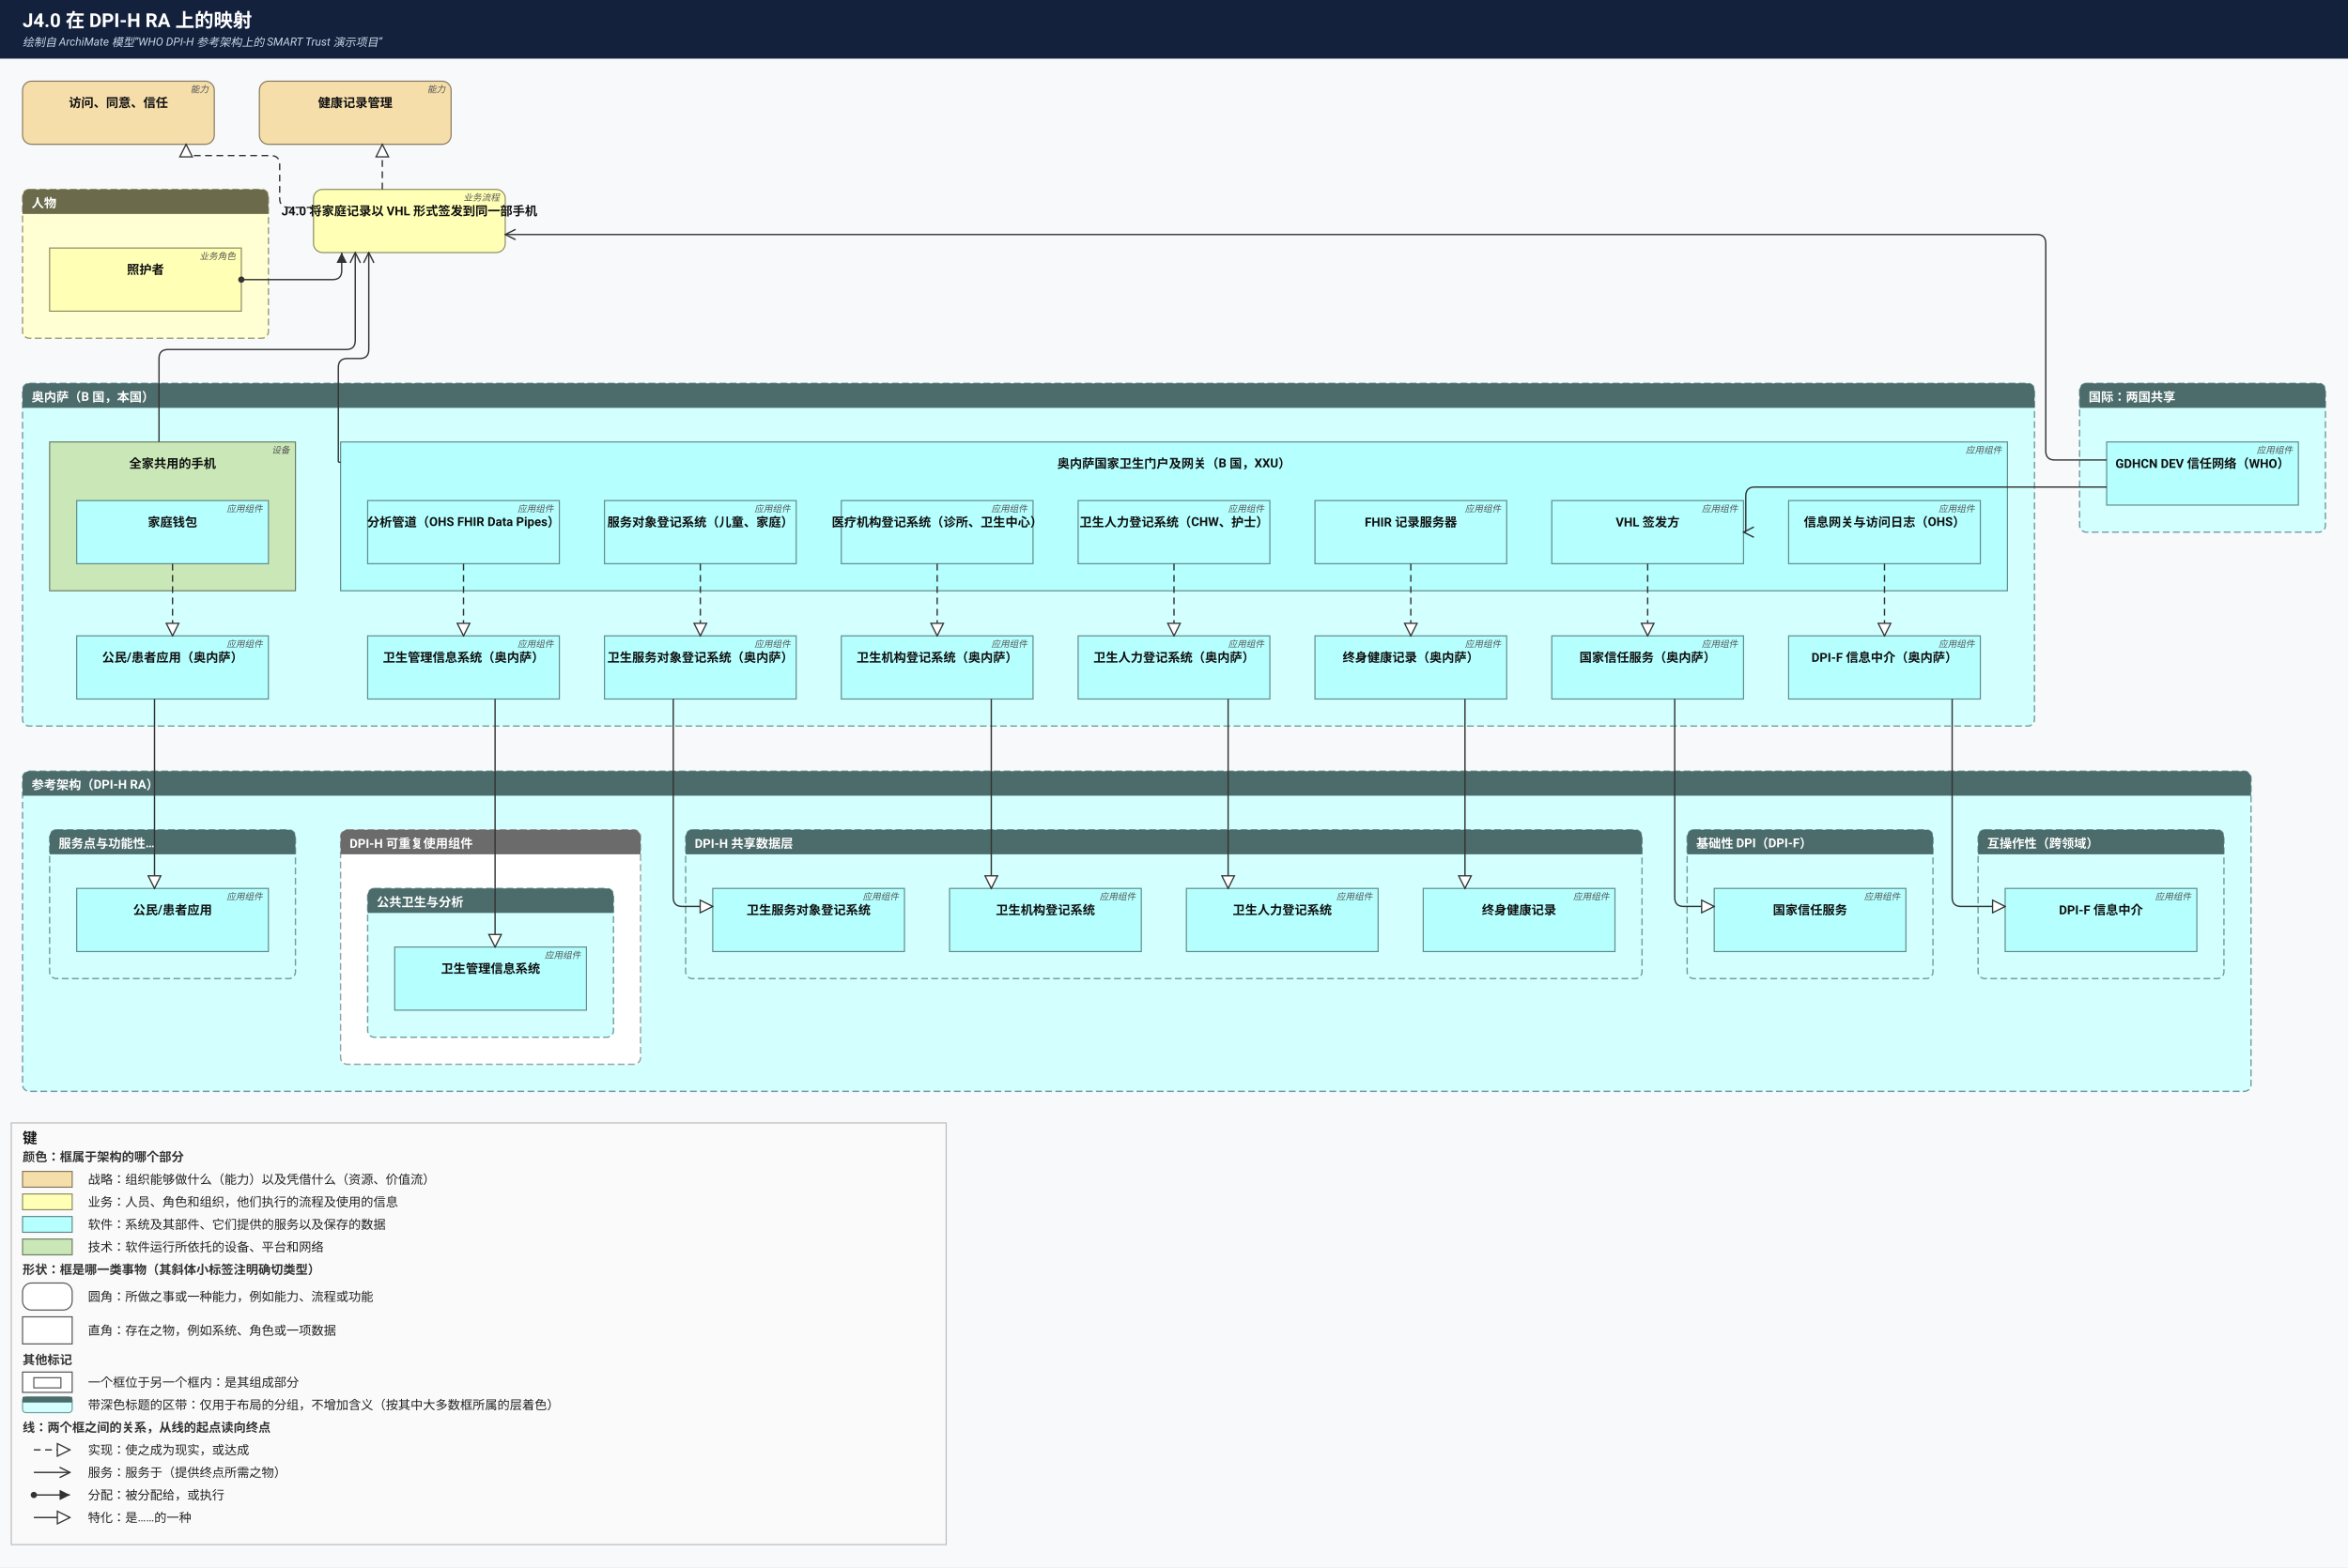
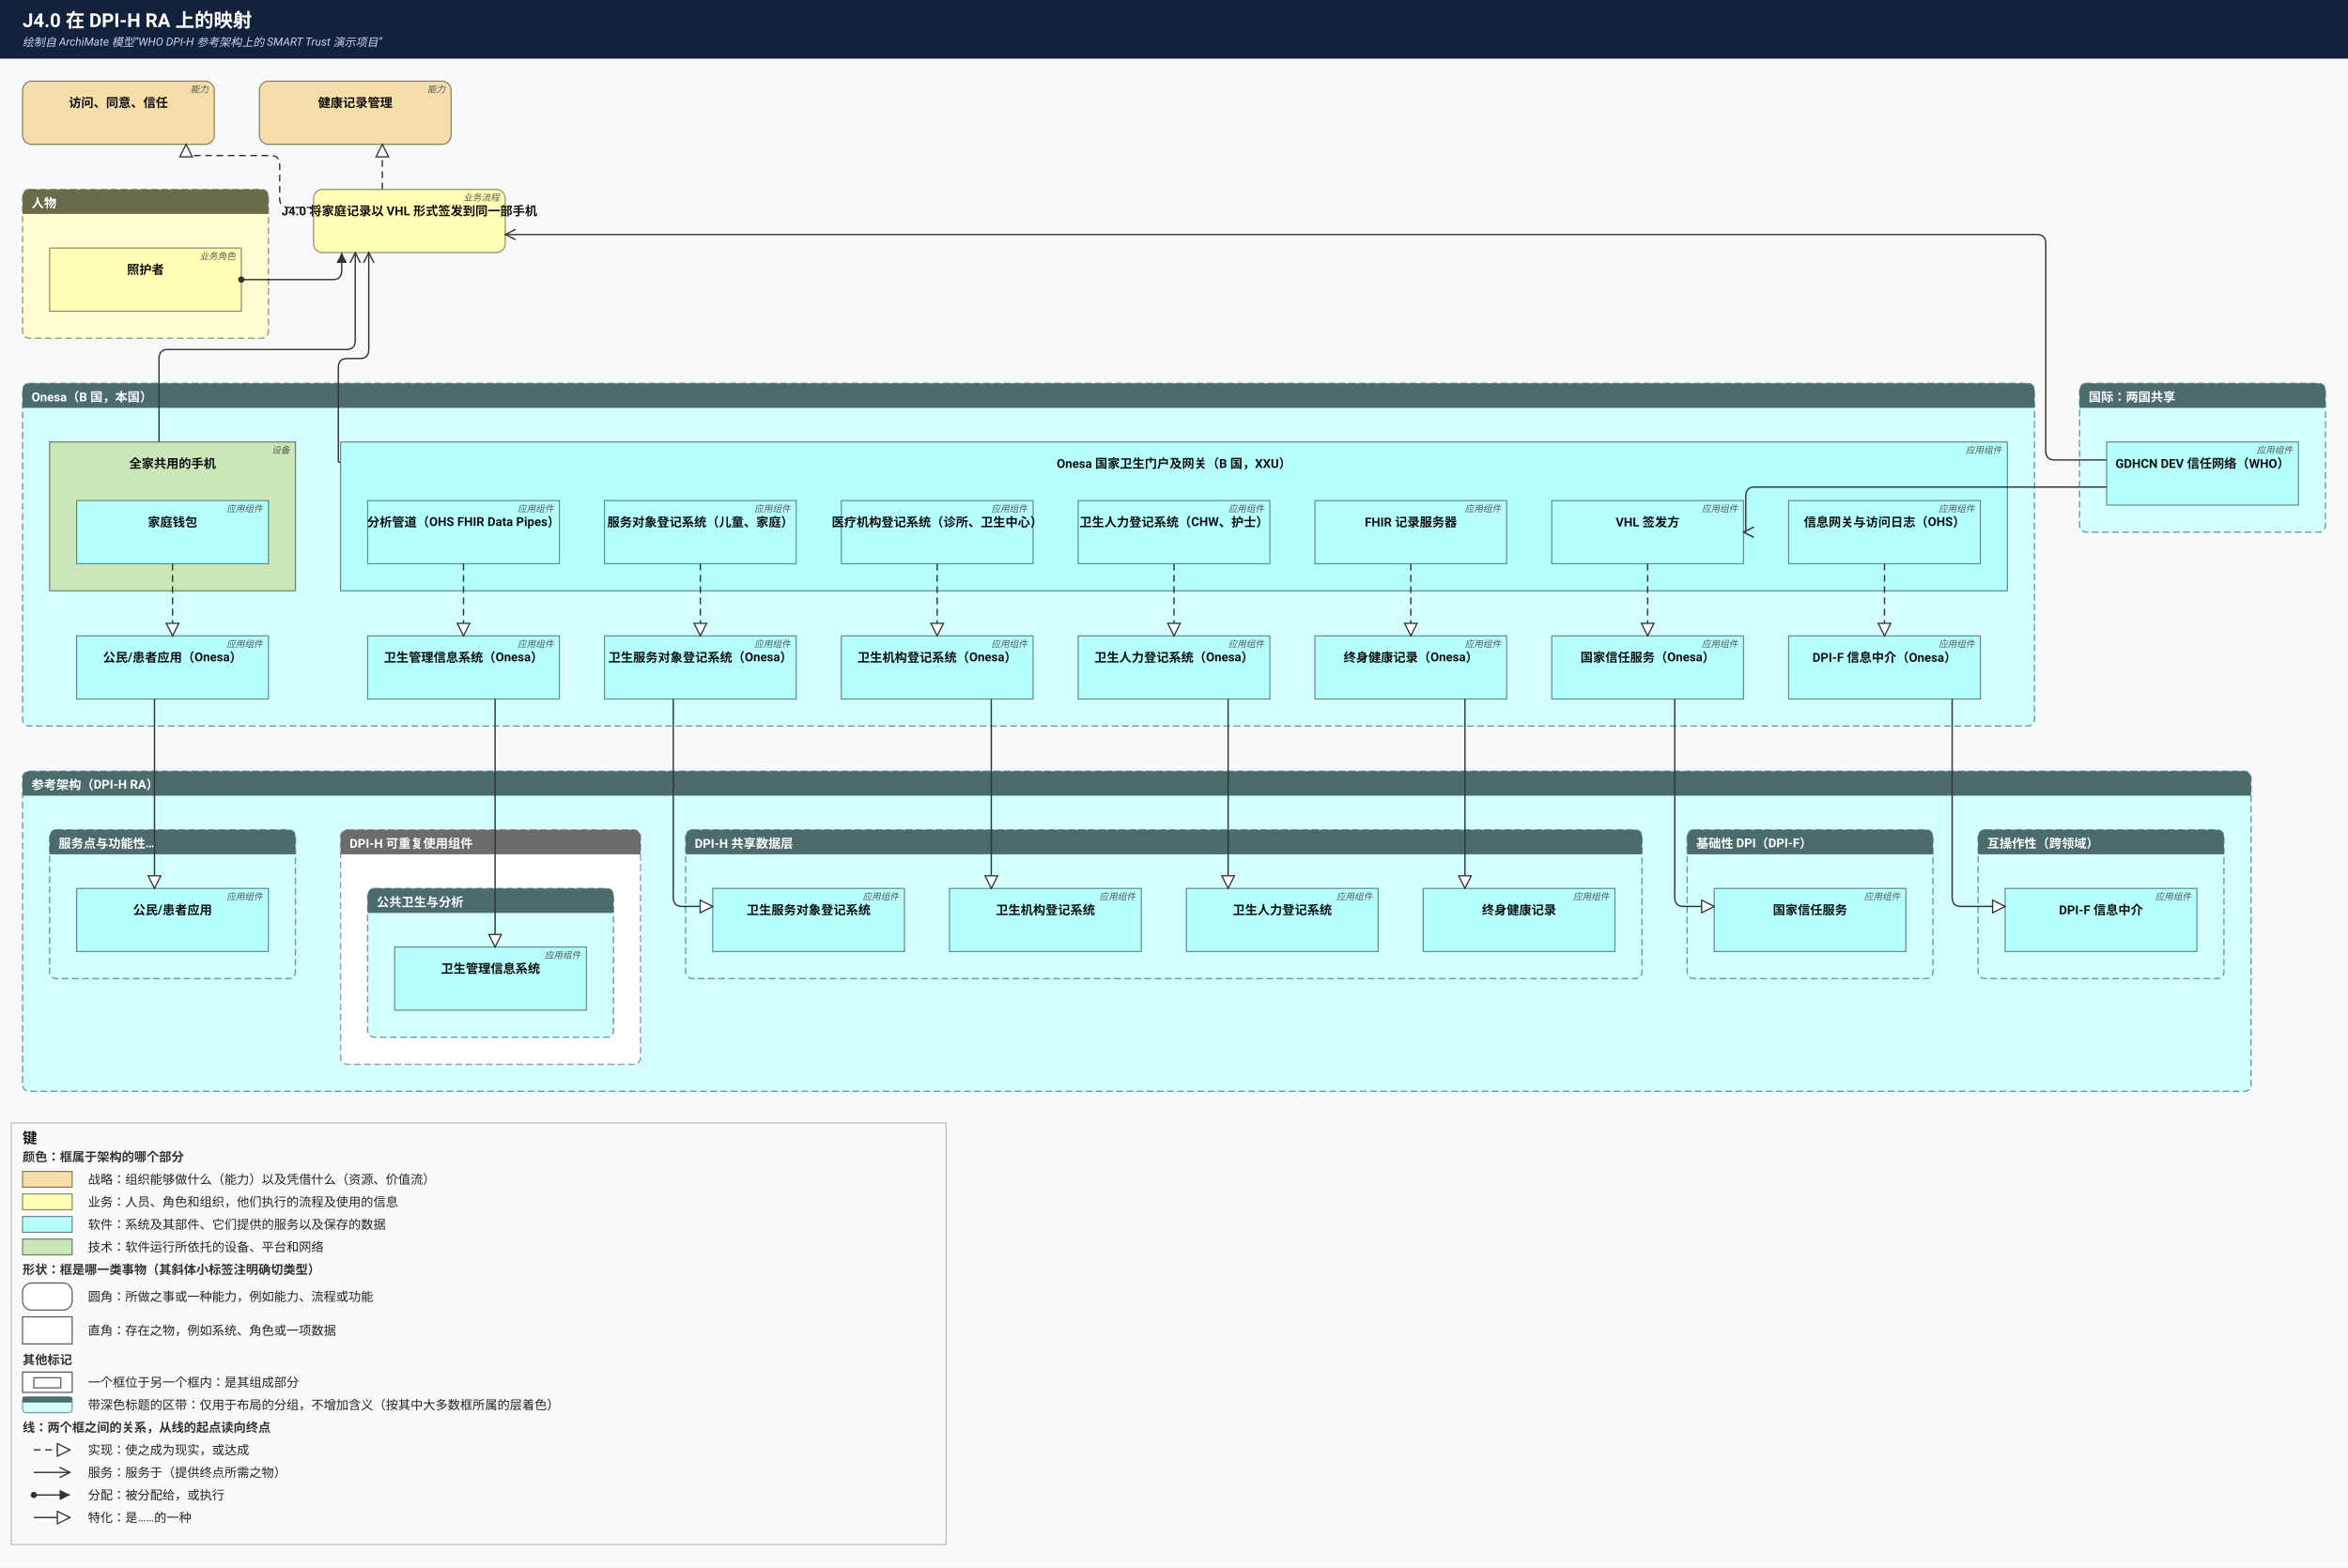
<svg xmlns="http://www.w3.org/2000/svg" viewBox="4 -48 2082 1390" width="2082" height="1390" role="img" aria-labelledby="av-title">
  <style>
.av-name{font:600 11px system-ui, -apple-system, "Segoe UI", Roboto, "Helvetica Neue", Arial, "Noto Sans", sans-serif;fill:#111}
.av-type{font:italic 8px system-ui, -apple-system, "Segoe UI", Roboto, "Helvetica Neue", Arial, "Noto Sans", sans-serif;fill:#555}
.av-group{font:600 11px system-ui, -apple-system, "Segoe UI", Roboto, "Helvetica Neue", Arial, "Noto Sans", sans-serif;fill:#333}
.av-note{font:10px system-ui, -apple-system, "Segoe UI", Roboto, "Helvetica Neue", Arial, "Noto Sans", sans-serif;fill:#222}
.av-key{font:11px system-ui, -apple-system, "Segoe UI", Roboto, "Helvetica Neue", Arial, "Noto Sans", sans-serif;fill:#222}
.av-keyh{font:600 11px system-ui, -apple-system, "Segoe UI", Roboto, "Helvetica Neue", Arial, "Noto Sans", sans-serif;fill:#333}
.av-keyt{font:700 13px system-ui, -apple-system, "Segoe UI", Roboto, "Helvetica Neue", Arial, "Noto Sans", sans-serif;fill:#111}
.av-rel{font:9px system-ui, -apple-system, "Segoe UI", Roboto, "Helvetica Neue", Arial, "Noto Sans", sans-serif;fill:#333;paint-order:stroke;stroke:#fff;stroke-width:3px}
a:hover rect,a:hover polygon,a:focus rect,a:focus polygon{stroke:#06c;stroke-width:2.5}
</style>
  <defs>
    <marker id="arrow-open" viewBox="0 0 12 12" refX="11" refY="6" markerWidth="11" markerHeight="11" orient="auto-start-reverse" markerUnits="userSpaceOnUse">
      <path d="M1 1 L11 6 L1 11" fill="none" stroke="#333" stroke-width="1.3" />
    </marker>
    <marker id="arrow-filled" viewBox="0 0 12 12" refX="11" refY="6" markerWidth="11" markerHeight="11" orient="auto-start-reverse" markerUnits="userSpaceOnUse">
      <path d="M1 1 L11 6 L1 11 Z" fill="#333" />
    </marker>
    <marker id="arrow-small" viewBox="0 0 10 10" refX="9" refY="5" markerWidth="8" markerHeight="8" orient="auto-start-reverse" markerUnits="userSpaceOnUse">
      <path d="M1 1 L9 5 L1 9" fill="none" stroke="#333" stroke-width="1.2" />
    </marker>
    <marker id="triangle-hollow" viewBox="0 0 14 14" refX="13" refY="7" markerWidth="13" markerHeight="13" orient="auto-start-reverse" markerUnits="userSpaceOnUse">
      <path d="M1 1 L13 7 L1 13 Z" fill="#fff" stroke="#333" stroke-width="1.2" />
    </marker>
    <marker id="diamond-filled" viewBox="0 0 16 10" refX="1" refY="5" markerWidth="16" markerHeight="10" orient="auto-start-reverse" markerUnits="userSpaceOnUse">
      <path d="M1 5 L8 1 L15 5 L8 9 Z" fill="#333" />
    </marker>
    <marker id="diamond-hollow" viewBox="0 0 16 10" refX="1" refY="5" markerWidth="16" markerHeight="10" orient="auto-start-reverse" markerUnits="userSpaceOnUse">
      <path d="M1 5 L8 1 L15 5 L8 9 Z" fill="#fff" stroke="#333" stroke-width="1.2" />
    </marker>
    <marker id="dot" viewBox="0 0 8 8" refX="4" refY="4" markerWidth="7" markerHeight="7" orient="auto" markerUnits="userSpaceOnUse">
      <circle cx="4" cy="4" r="3.2" fill="#333" />
    </marker>
    <pattern id="missing" width="8" height="8" patternUnits="userSpaceOnUse" patternTransform="rotate(45)">
      <rect width="8" height="8" fill="#fff" />
      <line x1="0" y1="0" x2="0" y2="8" stroke="#d33" stroke-width="2" />
    </pattern>
  </defs>
  <rect x="4" y="-48" width="2082" height="1390" fill="#f8f9fb" />
  <rect x="4" y="-48" width="2082" height="52" fill="#14213d" />
  <text x="24" y="-24" style="font:700 17px system-ui, -apple-system, &quot;Segoe UI&quot;, Roboto, &quot;Helvetica Neue&quot;, Arial, &quot;Noto Sans&quot;, sans-serif;fill:#fff">J4.0 在 DPI-H RA 上的映射</text>
  <text x="24" y="-7" style="font:italic 10px system-ui, -apple-system, &quot;Segoe UI&quot;, Roboto, &quot;Helvetica Neue&quot;, Arial, &quot;Noto Sans&quot;, sans-serif;fill:#c9d6e6">绘制自 ArchiMate 模型“WHO DPI-H 参考架构上的 SMART Trust 演示项目”</text>
  <a href="../../../zh/smart-trust-demo/archimate/0.1.0/element/access-consent-trust/" target="_top">
    <rect x="24" y="24" width="170" height="56" rx="8" fill="#f5deaa" stroke="#877a5e" stroke-width="1" />
    <text class="av-type" x="189" y="34" text-anchor="end">能力</text>
    <text class="av-name" x="109" y="47" text-anchor="middle">
      <tspan x="109" dy="0">访问、同意、信任</tspan>
    </text>
  </a>
  <a href="../../../zh/smart-trust-demo/archimate/0.1.0/element/health-record-management/" target="_top">
    <rect x="234" y="24" width="170" height="56" rx="8" fill="#f5deaa" stroke="#877a5e" stroke-width="1" />
    <text class="av-type" x="399" y="34" text-anchor="end">能力</text>
    <text class="av-name" x="319" y="47" text-anchor="middle">
      <tspan x="319" dy="0">健康记录管理</tspan>
    </text>
  </a>
  <a href="../../../zh/smart-trust-demo/archimate/0.1.0/element/people/" target="_top">
    <rect x="24" y="120" width="218" height="132" rx="6" fill="#ffffd3" stroke="#9e9e70" stroke-width="1.2" stroke-dasharray="6 3" />
    <path d="M24 126 a6 6 0 0 1 6 -6 h206 a6 6 0 0 1 6 6 v15.75 h-218 z" fill="#6b6b4c" />
    <text class="av-group" x="32" y="136" style="fill:#fff">人物</text>
  </a>
  <a href="../../../zh/smart-trust-demo/archimate/0.1.0/element/caregiver/" target="_top">
    <rect x="48" y="172" width="170" height="56" fill="#ffffb5" stroke="#8c8c64" stroke-width="1" />
    <text class="av-type" x="213" y="182" text-anchor="end">业务角色</text>
    <text class="av-name" x="133" y="195" text-anchor="middle">
      <tspan x="133" dy="0">照护者</tspan>
    </text>
  </a>
  <a href="../../../zh/smart-trust-demo/archimate/0.1.0/element/j4-0-issue-the-family-s-records-to-one-phone-as-vhls/" target="_top">
    <rect x="282" y="120" width="170" height="56" rx="8" fill="#ffffb5" stroke="#8c8c64" stroke-width="1" />
    <text class="av-type" x="447" y="130" text-anchor="end">业务流程</text>
    <text class="av-name" x="367" y="143" text-anchor="middle">
      <tspan x="367" dy="0">J4.0 将家庭记录以 VHL 形式签发到同一部手机</tspan>
    </text>
  </a>
  <a href="../../../zh/smart-trust-demo/archimate/0.1.0/element/onesa-country-b-home/" target="_top">
    <rect x="24" y="292" width="1784" height="304" rx="6" fill="#d3ffff" stroke="#709e9e" stroke-width="1.2" stroke-dasharray="6 3" />
    <path d="M24 298 a6 6 0 0 1 6 -6 h1772 a6 6 0 0 1 6 6 v15.75 h-1784 z" fill="#4c6b6b" />
-     <text class="av-group" x="32" y="308" style="fill:#fff">奥内萨（B 国，本国）</text>
+     <text class="av-group" x="32" y="308" style="fill:#fff">Onesa（B 国，本国）</text>
  </a>
  <a href="../../../zh/smart-trust-demo/archimate/0.1.0/element/the-family-s-shared-phone/" target="_top">
    <rect x="48" y="344" width="218" height="132" fill="#c9e7b7" stroke="#6f7f65" stroke-width="1" />
    <text class="av-type" x="261" y="354" text-anchor="end">设备</text>
    <text class="av-name" x="157" y="367" text-anchor="middle">
      <tspan x="157" dy="0">全家共用的手机</tspan>
    </text>
  </a>
  <a href="../../../zh/smart-trust-demo/archimate/0.1.0/element/family-wallet/" target="_top">
    <rect x="72" y="396" width="170" height="56" fill="#b5ffff" stroke="#648c8c" stroke-width="1" />
    <text class="av-type" x="237" y="406" text-anchor="end">应用组件</text>
    <text class="av-name" x="157" y="419" text-anchor="middle">
      <tspan x="157" dy="0">家庭钱包</tspan>
    </text>
  </a>
  <a href="../../../zh/smart-trust-demo/archimate/0.1.0/element/onesa-national-health-portal-and-gateway-country-b-xxu/" target="_top">
    <rect x="306" y="344" width="1478" height="132" fill="#b5ffff" stroke="#648c8c" stroke-width="1" />
    <text class="av-type" x="1779" y="354" text-anchor="end">应用组件</text>
    <text class="av-name" x="1045" y="367" text-anchor="middle">
-       <tspan x="1045" dy="0">奥内萨国家卫生门户及网关（B 国，XXU）</tspan>
+       <tspan x="1045" dy="0">Onesa 国家卫生门户及网关（B 国，XXU）</tspan>
    </text>
  </a>
  <a href="../../../zh/smart-trust-demo/archimate/0.1.0/element/analytics-pipeline-ohs-fhir-data-pipes/" target="_top">
    <rect x="330" y="396" width="170" height="56" fill="#b5ffff" stroke="#648c8c" stroke-width="1" />
    <text class="av-type" x="495" y="406" text-anchor="end">应用组件</text>
    <text class="av-name" x="415" y="419" text-anchor="middle">
      <tspan x="415" dy="0">分析管道（OHS FHIR Data Pipes）</tspan>
    </text>
  </a>
  <a href="../../../zh/smart-trust-demo/archimate/0.1.0/element/client-registry-children-households/" target="_top">
    <rect x="540" y="396" width="170" height="56" fill="#b5ffff" stroke="#648c8c" stroke-width="1" />
    <text class="av-type" x="705" y="406" text-anchor="end">应用组件</text>
    <text class="av-name" x="625" y="419" text-anchor="middle">
      <tspan x="625" dy="0">服务对象登记系统（儿童、家庭）</tspan>
    </text>
  </a>
  <a href="../../../zh/smart-trust-demo/archimate/0.1.0/element/facility-registry-clinics-health-centres/" target="_top">
    <rect x="750" y="396" width="170" height="56" fill="#b5ffff" stroke="#648c8c" stroke-width="1" />
    <text class="av-type" x="915" y="406" text-anchor="end">应用组件</text>
    <text class="av-name" x="835" y="419" text-anchor="middle">
      <tspan x="835" dy="0">医疗机构登记系统（诊所、卫生中心）</tspan>
    </text>
  </a>
  <a href="../../../zh/smart-trust-demo/archimate/0.1.0/element/health-workforce-registry-chws-nurses/" target="_top">
    <rect x="960" y="396" width="170" height="56" fill="#b5ffff" stroke="#648c8c" stroke-width="1" />
    <text class="av-type" x="1125" y="406" text-anchor="end">应用组件</text>
    <text class="av-name" x="1045" y="419" text-anchor="middle">
      <tspan x="1045" dy="0">卫生人力登记系统（CHW、护士）</tspan>
    </text>
  </a>
  <a href="../../../zh/smart-trust-demo/archimate/0.1.0/element/fhir-record-server/" target="_top">
    <rect x="1170" y="396" width="170" height="56" fill="#b5ffff" stroke="#648c8c" stroke-width="1" />
    <text class="av-type" x="1335" y="406" text-anchor="end">应用组件</text>
    <text class="av-name" x="1255" y="419" text-anchor="middle">
      <tspan x="1255" dy="0">FHIR 记录服务器</tspan>
    </text>
  </a>
  <a href="../../../zh/smart-trust-demo/archimate/0.1.0/element/vhl-issuer/" target="_top">
    <rect x="1380" y="396" width="170" height="56" fill="#b5ffff" stroke="#648c8c" stroke-width="1" />
    <text class="av-type" x="1545" y="406" text-anchor="end">应用组件</text>
    <text class="av-name" x="1465" y="419" text-anchor="middle">
      <tspan x="1465" dy="0">VHL 签发方</tspan>
    </text>
  </a>
  <a href="../../../zh/smart-trust-demo/archimate/0.1.0/element/information-gateway-and-access-log-ohs/" target="_top">
    <rect x="1590" y="396" width="170" height="56" fill="#b5ffff" stroke="#648c8c" stroke-width="1" />
    <text class="av-type" x="1755" y="406" text-anchor="end">应用组件</text>
    <text class="av-name" x="1675" y="419" text-anchor="middle">
      <tspan x="1675" dy="0">信息网关与访问日志（OHS）</tspan>
    </text>
  </a>
  <a href="../../../zh/smart-trust-demo/archimate/0.1.0/element/citizen-patient-apps-onesa/" target="_top">
    <rect x="72" y="516" width="170" height="56" fill="#b5ffff" stroke="#648c8c" stroke-width="1" />
    <text class="av-type" x="237" y="526" text-anchor="end">应用组件</text>
    <text class="av-name" x="157" y="539" text-anchor="middle">
-       <tspan x="157" dy="0">公民/患者应用（奥内萨）</tspan>
+       <tspan x="157" dy="0">公民/患者应用（Onesa）</tspan>
    </text>
  </a>
  <a href="../../../zh/smart-trust-demo/archimate/0.1.0/element/health-management-information-system-onesa/" target="_top">
    <rect x="330" y="516" width="170" height="56" fill="#b5ffff" stroke="#648c8c" stroke-width="1" />
    <text class="av-type" x="495" y="526" text-anchor="end">应用组件</text>
    <text class="av-name" x="415" y="539" text-anchor="middle">
-       <tspan x="415" dy="0">卫生管理信息系统（奥内萨）</tspan>
+       <tspan x="415" dy="0">卫生管理信息系统（Onesa）</tspan>
    </text>
  </a>
  <a href="../../../zh/smart-trust-demo/archimate/0.1.0/element/client-registry-for-health-onesa/" target="_top">
    <rect x="540" y="516" width="170" height="56" fill="#b5ffff" stroke="#648c8c" stroke-width="1" />
    <text class="av-type" x="705" y="526" text-anchor="end">应用组件</text>
    <text class="av-name" x="625" y="539" text-anchor="middle">
-       <tspan x="625" dy="0">卫生服务对象登记系统（奥内萨）</tspan>
+       <tspan x="625" dy="0">卫生服务对象登记系统（Onesa）</tspan>
    </text>
  </a>
  <a href="../../../zh/smart-trust-demo/archimate/0.1.0/element/health-facility-registry-onesa/" target="_top">
    <rect x="750" y="516" width="170" height="56" fill="#b5ffff" stroke="#648c8c" stroke-width="1" />
    <text class="av-type" x="915" y="526" text-anchor="end">应用组件</text>
    <text class="av-name" x="835" y="539" text-anchor="middle">
-       <tspan x="835" dy="0">卫生机构登记系统（奥内萨）</tspan>
+       <tspan x="835" dy="0">卫生机构登记系统（Onesa）</tspan>
    </text>
  </a>
  <a href="../../../zh/smart-trust-demo/archimate/0.1.0/element/health-workforce-registry-onesa/" target="_top">
    <rect x="960" y="516" width="170" height="56" fill="#b5ffff" stroke="#648c8c" stroke-width="1" />
    <text class="av-type" x="1125" y="526" text-anchor="end">应用组件</text>
    <text class="av-name" x="1045" y="539" text-anchor="middle">
-       <tspan x="1045" dy="0">卫生人力登记系统（奥内萨）</tspan>
+       <tspan x="1045" dy="0">卫生人力登记系统（Onesa）</tspan>
    </text>
  </a>
  <a href="../../../zh/smart-trust-demo/archimate/0.1.0/element/lifelong-health-record-onesa/" target="_top">
    <rect x="1170" y="516" width="170" height="56" fill="#b5ffff" stroke="#648c8c" stroke-width="1" />
    <text class="av-type" x="1335" y="526" text-anchor="end">应用组件</text>
    <text class="av-name" x="1255" y="539" text-anchor="middle">
-       <tspan x="1255" dy="0">终身健康记录（奥内萨）</tspan>
+       <tspan x="1255" dy="0">终身健康记录（Onesa）</tspan>
    </text>
  </a>
  <a href="../../../zh/smart-trust-demo/archimate/0.1.0/element/national-trust-services-onesa/" target="_top">
    <rect x="1380" y="516" width="170" height="56" fill="#b5ffff" stroke="#648c8c" stroke-width="1" />
    <text class="av-type" x="1545" y="526" text-anchor="end">应用组件</text>
    <text class="av-name" x="1465" y="539" text-anchor="middle">
-       <tspan x="1465" dy="0">国家信任服务（奥内萨）</tspan>
+       <tspan x="1465" dy="0">国家信任服务（Onesa）</tspan>
    </text>
  </a>
  <a href="../../../zh/smart-trust-demo/archimate/0.1.0/element/dpi-f-information-mediator-onesa/" target="_top">
    <rect x="1590" y="516" width="170" height="56" fill="#b5ffff" stroke="#648c8c" stroke-width="1" />
    <text class="av-type" x="1755" y="526" text-anchor="end">应用组件</text>
    <text class="av-name" x="1675" y="539" text-anchor="middle">
-       <tspan x="1675" dy="0">DPI-F 信息中介（奥内萨）</tspan>
+       <tspan x="1675" dy="0">DPI-F 信息中介（Onesa）</tspan>
    </text>
  </a>
  <a href="../../../zh/smart-trust-demo/archimate/0.1.0/element/international-shared-by-both/" target="_top">
    <rect x="1848" y="292" width="218" height="132" rx="6" fill="#d3ffff" stroke="#709e9e" stroke-width="1.2" stroke-dasharray="6 3" />
    <path d="M1848 298 a6 6 0 0 1 6 -6 h206 a6 6 0 0 1 6 6 v15.75 h-218 z" fill="#4c6b6b" />
    <text class="av-group" x="1856" y="308" style="fill:#fff">国际：两国共享</text>
  </a>
  <a href="../../../zh/smart-trust-demo/archimate/0.1.0/element/gdhcn-dev-trust-network-who/" target="_top">
    <rect x="1872" y="344" width="170" height="56" fill="#b5ffff" stroke="#648c8c" stroke-width="1" />
    <text class="av-type" x="2037" y="354" text-anchor="end">应用组件</text>
    <text class="av-name" x="1957" y="367" text-anchor="middle">
      <tspan x="1957" dy="0">GDHCN DEV 信任网络（WHO）</tspan>
    </text>
  </a>
  <a href="../../../zh/smart-trust-demo/archimate/0.1.0/element/reference-architecture-dpi-h-ra/" target="_top">
    <rect x="24" y="636" width="1976" height="284" rx="6" fill="#d3ffff" stroke="#709e9e" stroke-width="1.2" stroke-dasharray="6 3" />
    <path d="M24 642 a6 6 0 0 1 6 -6 h1964 a6 6 0 0 1 6 6 v15.75 h-1976 z" fill="#4c6b6b" />
    <text class="av-group" x="32" y="652" style="fill:#fff">参考架构（DPI-H RA）</text>
  </a>
  <a href="../../../zh/smart-trust-demo/archimate/0.1.0/element/point-of-service-functional-applications/" target="_top">
    <rect x="48" y="688" width="218" height="132" rx="6" fill="#d3ffff" stroke="#709e9e" stroke-width="1.2" stroke-dasharray="6 3" />
    <path d="M48 694 a6 6 0 0 1 6 -6 h206 a6 6 0 0 1 6 6 v15.75 h-218 z" fill="#4c6b6b" />
    <text class="av-group" x="56" y="704" style="fill:#fff">服务点与功能性…</text>
  </a>
  <a href="../../../zh/smart-trust-demo/archimate/0.1.0/element/citizen-patient-apps/" target="_top">
    <rect x="72" y="740" width="170" height="56" fill="#b5ffff" stroke="#648c8c" stroke-width="1" />
    <text class="av-type" x="237" y="750" text-anchor="end">应用组件</text>
    <text class="av-name" x="157" y="763" text-anchor="middle">
      <tspan x="157" dy="0">公民/患者应用</tspan>
    </text>
  </a>
  <a href="../../../zh/smart-trust-demo/archimate/0.1.0/element/dpi-h-reusable-components/" target="_top">
    <rect x="306" y="688" width="266" height="208" rx="6" fill="#ffffff" stroke="#9e9e9e" stroke-width="1.2" stroke-dasharray="6 3" />
    <path d="M306 694 a6 6 0 0 1 6 -6 h254 a6 6 0 0 1 6 6 v15.75 h-266 z" fill="#6b6b6b" />
    <text class="av-group" x="314" y="704" style="fill:#fff">DPI-H 可重复使用组件</text>
  </a>
  <a href="../../../zh/smart-trust-demo/archimate/0.1.0/element/public-health-analytics/" target="_top">
    <rect x="330" y="740" width="218" height="132" rx="6" fill="#d3ffff" stroke="#709e9e" stroke-width="1.2" stroke-dasharray="6 3" />
    <path d="M330 746 a6 6 0 0 1 6 -6 h206 a6 6 0 0 1 6 6 v15.75 h-218 z" fill="#4c6b6b" />
    <text class="av-group" x="338" y="756" style="fill:#fff">公共卫生与分析</text>
  </a>
  <a href="../../../zh/smart-trust-demo/archimate/0.1.0/element/health-management-information-system/" target="_top">
    <rect x="354" y="792" width="170" height="56" fill="#b5ffff" stroke="#648c8c" stroke-width="1" />
    <text class="av-type" x="519" y="802" text-anchor="end">应用组件</text>
    <text class="av-name" x="439" y="815" text-anchor="middle">
      <tspan x="439" dy="0">卫生管理信息系统</tspan>
    </text>
  </a>
  <a href="../../../zh/smart-trust-demo/archimate/0.1.0/element/dpi-h-shared-data-layer/" target="_top">
    <rect x="612" y="688" width="848" height="132" rx="6" fill="#d3ffff" stroke="#709e9e" stroke-width="1.2" stroke-dasharray="6 3" />
    <path d="M612 694 a6 6 0 0 1 6 -6 h836 a6 6 0 0 1 6 6 v15.75 h-848 z" fill="#4c6b6b" />
    <text class="av-group" x="620" y="704" style="fill:#fff">DPI-H 共享数据层</text>
  </a>
  <a href="../../../zh/smart-trust-demo/archimate/0.1.0/element/client-registry-for-health/" target="_top">
    <rect x="636" y="740" width="170" height="56" fill="#b5ffff" stroke="#648c8c" stroke-width="1" />
    <text class="av-type" x="801" y="750" text-anchor="end">应用组件</text>
    <text class="av-name" x="721" y="763" text-anchor="middle">
      <tspan x="721" dy="0">卫生服务对象登记系统</tspan>
    </text>
  </a>
  <a href="../../../zh/smart-trust-demo/archimate/0.1.0/element/health-facility-registry/" target="_top">
    <rect x="846" y="740" width="170" height="56" fill="#b5ffff" stroke="#648c8c" stroke-width="1" />
    <text class="av-type" x="1011" y="750" text-anchor="end">应用组件</text>
    <text class="av-name" x="931" y="763" text-anchor="middle">
      <tspan x="931" dy="0">卫生机构登记系统</tspan>
    </text>
  </a>
  <a href="../../../zh/smart-trust-demo/archimate/0.1.0/element/health-workforce-registry/" target="_top">
    <rect x="1056" y="740" width="170" height="56" fill="#b5ffff" stroke="#648c8c" stroke-width="1" />
    <text class="av-type" x="1221" y="750" text-anchor="end">应用组件</text>
    <text class="av-name" x="1141" y="763" text-anchor="middle">
      <tspan x="1141" dy="0">卫生人力登记系统</tspan>
    </text>
  </a>
  <a href="../../../zh/smart-trust-demo/archimate/0.1.0/element/lifelong-health-record/" target="_top">
    <rect x="1266" y="740" width="170" height="56" fill="#b5ffff" stroke="#648c8c" stroke-width="1" />
    <text class="av-type" x="1431" y="750" text-anchor="end">应用组件</text>
    <text class="av-name" x="1351" y="763" text-anchor="middle">
      <tspan x="1351" dy="0">终身健康记录</tspan>
    </text>
  </a>
  <a href="../../../zh/smart-trust-demo/archimate/0.1.0/element/foundational-dpi-dpi-f/" target="_top">
    <rect x="1500" y="688" width="218" height="132" rx="6" fill="#d3ffff" stroke="#709e9e" stroke-width="1.2" stroke-dasharray="6 3" />
    <path d="M1500 694 a6 6 0 0 1 6 -6 h206 a6 6 0 0 1 6 6 v15.75 h-218 z" fill="#4c6b6b" />
    <text class="av-group" x="1508" y="704" style="fill:#fff">基础性 DPI（DPI-F）</text>
  </a>
  <a href="../../../zh/smart-trust-demo/archimate/0.1.0/element/national-trust-services/" target="_top">
    <rect x="1524" y="740" width="170" height="56" fill="#b5ffff" stroke="#648c8c" stroke-width="1" />
    <text class="av-type" x="1689" y="750" text-anchor="end">应用组件</text>
    <text class="av-name" x="1609" y="763" text-anchor="middle">
      <tspan x="1609" dy="0">国家信任服务</tspan>
    </text>
  </a>
  <a href="../../../zh/smart-trust-demo/archimate/0.1.0/element/interoperability-cross-cutting/" target="_top">
    <rect x="1758" y="688" width="218" height="132" rx="6" fill="#d3ffff" stroke="#709e9e" stroke-width="1.2" stroke-dasharray="6 3" />
    <path d="M1758 694 a6 6 0 0 1 6 -6 h206 a6 6 0 0 1 6 6 v15.75 h-218 z" fill="#4c6b6b" />
    <text class="av-group" x="1766" y="704" style="fill:#fff">互操作性（跨领域）</text>
  </a>
  <a href="../../../zh/smart-trust-demo/archimate/0.1.0/element/dpi-f-information-mediator/" target="_top">
    <rect x="1782" y="740" width="170" height="56" fill="#b5ffff" stroke="#648c8c" stroke-width="1" />
    <text class="av-type" x="1947" y="750" text-anchor="end">应用组件</text>
    <text class="av-name" x="1867" y="763" text-anchor="middle">
      <tspan x="1867" dy="0">DPI-F 信息中介</tspan>
    </text>
  </a>
  <a href="../../../zh/smart-trust-demo/archimate/0.1.0/relationship/id-f8047c950f0f55fe88023fece9d908f6/" target="_top">
    <path d="M218 200 L299 200 Q307 200 307 192 L307 176" fill="none" stroke="#333" stroke-width="1.2" marker-start="url(#dot)" marker-end="url(#arrow-filled)" />
    <path d="M218 200 L299 200 Q307 200 307 192 L307 176" fill="none" stroke="transparent" stroke-width="8" />
  </a>
  <a href="../../../zh/smart-trust-demo/archimate/0.1.0/relationship/id-675daa6d7e765f45b8cbad947a535552/" target="_top">
    <path d="M282 136 L260 136 Q252 136 252 128 L252 98 Q252 90 244 90 L174 90 Q169 90 169 85 L169 80" fill="none" stroke="#333" stroke-width="1.2" stroke-dasharray="6 4" marker-end="url(#triangle-hollow)" />
    <path d="M282 136 L260 136 Q252 136 252 128 L252 98 Q252 90 244 90 L174 90 Q169 90 169 85 L169 80" fill="none" stroke="transparent" stroke-width="8" />
  </a>
  <a href="../../../zh/smart-trust-demo/archimate/0.1.0/relationship/id-c791ecc77d1950e799a4d45396b2adfa/" target="_top">
    <path d="M343 120 L343 80" fill="none" stroke="#333" stroke-width="1.2" stroke-dasharray="6 4" marker-end="url(#triangle-hollow)" />
    <path d="M343 120 L343 80" fill="none" stroke="transparent" stroke-width="8" />
  </a>
  <a href="../../../zh/smart-trust-demo/archimate/0.1.0/relationship/id-aaaabbe59abd58ef98e45c12ca9f2bcc/" target="_top">
    <path d="M145 344 L145 270 Q145 262 153 262 L311 262 Q319 262 319 254 L319 176" fill="none" stroke="#333" stroke-width="1.2" marker-end="url(#arrow-open)" />
    <path d="M145 344 L145 270 Q145 262 153 262 L311 262 Q319 262 319 254 L319 176" fill="none" stroke="transparent" stroke-width="8" />
  </a>
  <a href="../../../zh/smart-trust-demo/archimate/0.1.0/relationship/id-51b06b0cf8a75047b021ae2205f7c1e4/" target="_top">
    <path d="M157 452 L157 516" fill="none" stroke="#333" stroke-width="1.2" stroke-dasharray="6 4" marker-end="url(#triangle-hollow)" />
    <path d="M157 452 L157 516" fill="none" stroke="transparent" stroke-width="8" />
  </a>
  <a href="../../../zh/smart-trust-demo/archimate/0.1.0/relationship/id-825615e122e6541eb0d3a496994e68d8/" target="_top">
    <path d="M306 362 L305 362 Q304 362 304 361 L304 278 Q304 270 312 270 L323 270 Q331 270 331 262 L331 176" fill="none" stroke="#333" stroke-width="1.2" marker-end="url(#arrow-open)" />
    <path d="M306 362 L305 362 Q304 362 304 361 L304 278 Q304 270 312 270 L323 270 Q331 270 331 262 L331 176" fill="none" stroke="transparent" stroke-width="8" />
  </a>
  <a href="../../../zh/smart-trust-demo/archimate/0.1.0/relationship/id-315d8f50e44c5c12937e9a042f2b6c10/" target="_top">
    <path d="M415 452 L415 516" fill="none" stroke="#333" stroke-width="1.2" stroke-dasharray="6 4" marker-end="url(#triangle-hollow)" />
    <path d="M415 452 L415 516" fill="none" stroke="transparent" stroke-width="8" />
  </a>
  <a href="../../../zh/smart-trust-demo/archimate/0.1.0/relationship/id-e6a4679d288e51f18c9380010753f837/" target="_top">
    <path d="M625 452 L625 516" fill="none" stroke="#333" stroke-width="1.2" stroke-dasharray="6 4" marker-end="url(#triangle-hollow)" />
    <path d="M625 452 L625 516" fill="none" stroke="transparent" stroke-width="8" />
  </a>
  <a href="../../../zh/smart-trust-demo/archimate/0.1.0/relationship/id-75fb8bf4cafa51faaf33e886e62b19b0/" target="_top">
    <path d="M835 452 L835 516" fill="none" stroke="#333" stroke-width="1.2" stroke-dasharray="6 4" marker-end="url(#triangle-hollow)" />
    <path d="M835 452 L835 516" fill="none" stroke="transparent" stroke-width="8" />
  </a>
  <a href="../../../zh/smart-trust-demo/archimate/0.1.0/relationship/id-ec5922ccefb75a59b7256c95ce76b49a/" target="_top">
    <path d="M1045 452 L1045 516" fill="none" stroke="#333" stroke-width="1.2" stroke-dasharray="6 4" marker-end="url(#triangle-hollow)" />
    <path d="M1045 452 L1045 516" fill="none" stroke="transparent" stroke-width="8" />
  </a>
  <a href="../../../zh/smart-trust-demo/archimate/0.1.0/relationship/id-519ab4ff17db5834b1e9edb4dc466237/" target="_top">
    <path d="M1255 452 L1255 516" fill="none" stroke="#333" stroke-width="1.2" stroke-dasharray="6 4" marker-end="url(#triangle-hollow)" />
    <path d="M1255 452 L1255 516" fill="none" stroke="transparent" stroke-width="8" />
  </a>
  <a href="../../../zh/smart-trust-demo/archimate/0.1.0/relationship/id-1ee4050fa5ea509881b563f4523077e7/" target="_top">
    <path d="M1465 452 L1465 516" fill="none" stroke="#333" stroke-width="1.2" stroke-dasharray="6 4" marker-end="url(#triangle-hollow)" />
    <path d="M1465 452 L1465 516" fill="none" stroke="transparent" stroke-width="8" />
  </a>
  <a href="../../../zh/smart-trust-demo/archimate/0.1.0/relationship/id-ca58114c692d5632a2abc4d1a78ac08f/" target="_top">
    <path d="M1675 452 L1675 516" fill="none" stroke="#333" stroke-width="1.2" stroke-dasharray="6 4" marker-end="url(#triangle-hollow)" />
    <path d="M1675 452 L1675 516" fill="none" stroke="transparent" stroke-width="8" />
  </a>
  <a href="../../../zh/smart-trust-demo/archimate/0.1.0/relationship/id-afc08c834ad75697ab747f8c67a564a8/" target="_top">
    <path d="M141 572 L141 740" fill="none" stroke="#333" stroke-width="1.2" marker-end="url(#triangle-hollow)" />
    <path d="M141 572 L141 740" fill="none" stroke="transparent" stroke-width="8" />
  </a>
  <a href="../../../zh/smart-trust-demo/archimate/0.1.0/relationship/id-de8ed7a72f7d5d4fb2c29861c174ae61/" target="_top">
    <path d="M443 572 L443 792" fill="none" stroke="#333" stroke-width="1.2" marker-end="url(#triangle-hollow)" />
    <path d="M443 572 L443 792" fill="none" stroke="transparent" stroke-width="8" />
  </a>
  <a href="../../../zh/smart-trust-demo/archimate/0.1.0/relationship/id-66cce95d19b1559cbb6331710c18d6b3/" target="_top">
    <path d="M601 572 L601 748 Q601 756 609 756 L636 756" fill="none" stroke="#333" stroke-width="1.2" marker-end="url(#triangle-hollow)" />
    <path d="M601 572 L601 748 Q601 756 609 756 L636 756" fill="none" stroke="transparent" stroke-width="8" />
  </a>
  <a href="../../../zh/smart-trust-demo/archimate/0.1.0/relationship/id-8803a38f4c6f50f9b70f04e3a551e4d3/" target="_top">
    <path d="M883 572 L883 740" fill="none" stroke="#333" stroke-width="1.2" marker-end="url(#triangle-hollow)" />
    <path d="M883 572 L883 740" fill="none" stroke="transparent" stroke-width="8" />
  </a>
  <a href="../../../zh/smart-trust-demo/archimate/0.1.0/relationship/id-ed3ed1f91c7e53699ee7269449b7c647/" target="_top">
    <path d="M1093 572 L1093 740" fill="none" stroke="#333" stroke-width="1.2" marker-end="url(#triangle-hollow)" />
    <path d="M1093 572 L1093 740" fill="none" stroke="transparent" stroke-width="8" />
  </a>
  <a href="../../../zh/smart-trust-demo/archimate/0.1.0/relationship/id-d47a5207f5ef50bb83ed5a8d1789ebf3/" target="_top">
    <path d="M1303 572 L1303 740" fill="none" stroke="#333" stroke-width="1.2" marker-end="url(#triangle-hollow)" />
    <path d="M1303 572 L1303 740" fill="none" stroke="transparent" stroke-width="8" />
  </a>
  <a href="../../../zh/smart-trust-demo/archimate/0.1.0/relationship/id-b337e9c8148f5ced90ec163d533f7e1a/" target="_top">
    <path d="M1489 572 L1489 748 Q1489 756 1497 756 L1524 756" fill="none" stroke="#333" stroke-width="1.2" marker-end="url(#triangle-hollow)" />
    <path d="M1489 572 L1489 748 Q1489 756 1497 756 L1524 756" fill="none" stroke="transparent" stroke-width="8" />
  </a>
  <a href="../../../zh/smart-trust-demo/archimate/0.1.0/relationship/id-e84bfc5b4f2652d7804bd2c7e239aade/" target="_top">
    <path d="M1735 572 L1735 748 Q1735 756 1743 756 L1782 756" fill="none" stroke="#333" stroke-width="1.2" marker-end="url(#triangle-hollow)" />
    <path d="M1735 572 L1735 748 Q1735 756 1743 756 L1782 756" fill="none" stroke="transparent" stroke-width="8" />
  </a>
  <a href="../../../zh/smart-trust-demo/archimate/0.1.0/relationship/id-707b767b414854faba5ac128fdd47351/" target="_top">
    <path d="M1872 360 L1826 360 Q1818 360 1818 352 L1818 168 Q1818 160 1810 160 L452 160" fill="none" stroke="#333" stroke-width="1.2" marker-end="url(#arrow-open)" />
    <path d="M1872 360 L1826 360 Q1818 360 1818 352 L1818 168 Q1818 160 1810 160 L452 160" fill="none" stroke="transparent" stroke-width="8" />
  </a>
  <a href="../../../zh/smart-trust-demo/archimate/0.1.0/relationship/id-8d1cc9d960eb534dbaf113ae40b209c9/" target="_top">
    <path d="M1872 384 L1560 384 Q1552 384 1552 392 L1552 423 Q1552 424 1551 424 L1550 424" fill="none" stroke="#333" stroke-width="1.2" marker-end="url(#arrow-open)" />
    <path d="M1872 384 L1560 384 Q1552 384 1552 392 L1552 423 Q1552 424 1551 424 L1550 424" fill="none" stroke="transparent" stroke-width="8" />
  </a>
  <g class="av-legend">
    <rect x="14" y="948" width="829" height="374" fill="#fafafa" stroke="#bbb" />
    <text class="av-keyt" x="24" y="966">键</text>
    <text class="av-keyh" x="24" y="982">颜色：框属于架构的哪个部分</text>
    <rect x="24" y="991" width="44" height="14" fill="#f5deaa" stroke="#877a5e" />
    <text class="av-key" x="82" y="1002">战略：组织能够做什么（能力）以及凭借什么（资源、价值流）</text>
    <rect x="24" y="1011" width="44" height="14" fill="#ffffb5" stroke="#8c8c64" />
    <text class="av-key" x="82" y="1022">业务：人员、角色和组织，他们执行的流程及使用的信息</text>
    <rect x="24" y="1031" width="44" height="14" fill="#b5ffff" stroke="#648c8c" />
    <text class="av-key" x="82" y="1042">软件：系统及其部件、它们提供的服务以及保存的数据</text>
    <rect x="24" y="1051" width="44" height="14" fill="#c9e7b7" stroke="#6f7f65" />
    <text class="av-key" x="82" y="1062">技术：软件运行所依托的设备、平台和网络</text>
    <text class="av-keyh" x="24" y="1082">形状：框是哪一类事物（其斜体小标签注明确切类型）</text>
    <rect x="24" y="1090" width="44" height="24" rx="8" fill="#fff" stroke="#555" />
    <text class="av-key" x="82" y="1106">圆角：所做之事或一种能力，例如能力、流程或功能</text>
    <rect x="24" y="1120" width="44" height="24" fill="#fff" stroke="#555" />
    <text class="av-key" x="82" y="1136">直角：存在之物，例如系统、角色或一项数据</text>
    <text class="av-keyh" x="24" y="1162">其他标记</text>
    <rect x="24" y="1169" width="44" height="18" fill="#fff" stroke="#555" />
    <rect x="34" y="1174" width="24" height="9" fill="#fff" stroke="#555" />
    <text class="av-key" x="82" y="1182">一个框位于另一个框内：是其组成部分</text>
    <rect x="24" y="1191" width="44" height="14" rx="3" fill="#d3ffff" stroke="#709e9e" />
    <rect x="24" y="1191" width="44" height="5" fill="#4c6b6b" />
    <text class="av-key" x="82" y="1202">带深色标题的区带：仅用于布局的分组，不增加含义（按其中大多数框所属的层着色）</text>
    <text class="av-keyh" x="24" y="1222">线：两个框之间的关系，从线的起点读向终点</text>
    <path d="M34 1238 L66 1238" fill="none" stroke="#333" stroke-width="1.2" stroke-dasharray="6 4" marker-end="url(#triangle-hollow)" />
    <text class="av-key" x="82" y="1242">实现：使之成为现实，或达成</text>
    <path d="M34 1258 L66 1258" fill="none" stroke="#333" stroke-width="1.2" marker-end="url(#arrow-open)" />
    <text class="av-key" x="82" y="1262">服务：服务于（提供终点所需之物）</text>
    <path d="M34 1278 L66 1278" fill="none" stroke="#333" stroke-width="1.2" marker-start="url(#dot)" marker-end="url(#arrow-filled)" />
    <text class="av-key" x="82" y="1282">分配：被分配给，或执行</text>
    <path d="M34 1298 L66 1298" fill="none" stroke="#333" stroke-width="1.2" marker-end="url(#triangle-hollow)" />
    <text class="av-key" x="82" y="1302">特化：是……的一种</text>
  </g>
</svg>
